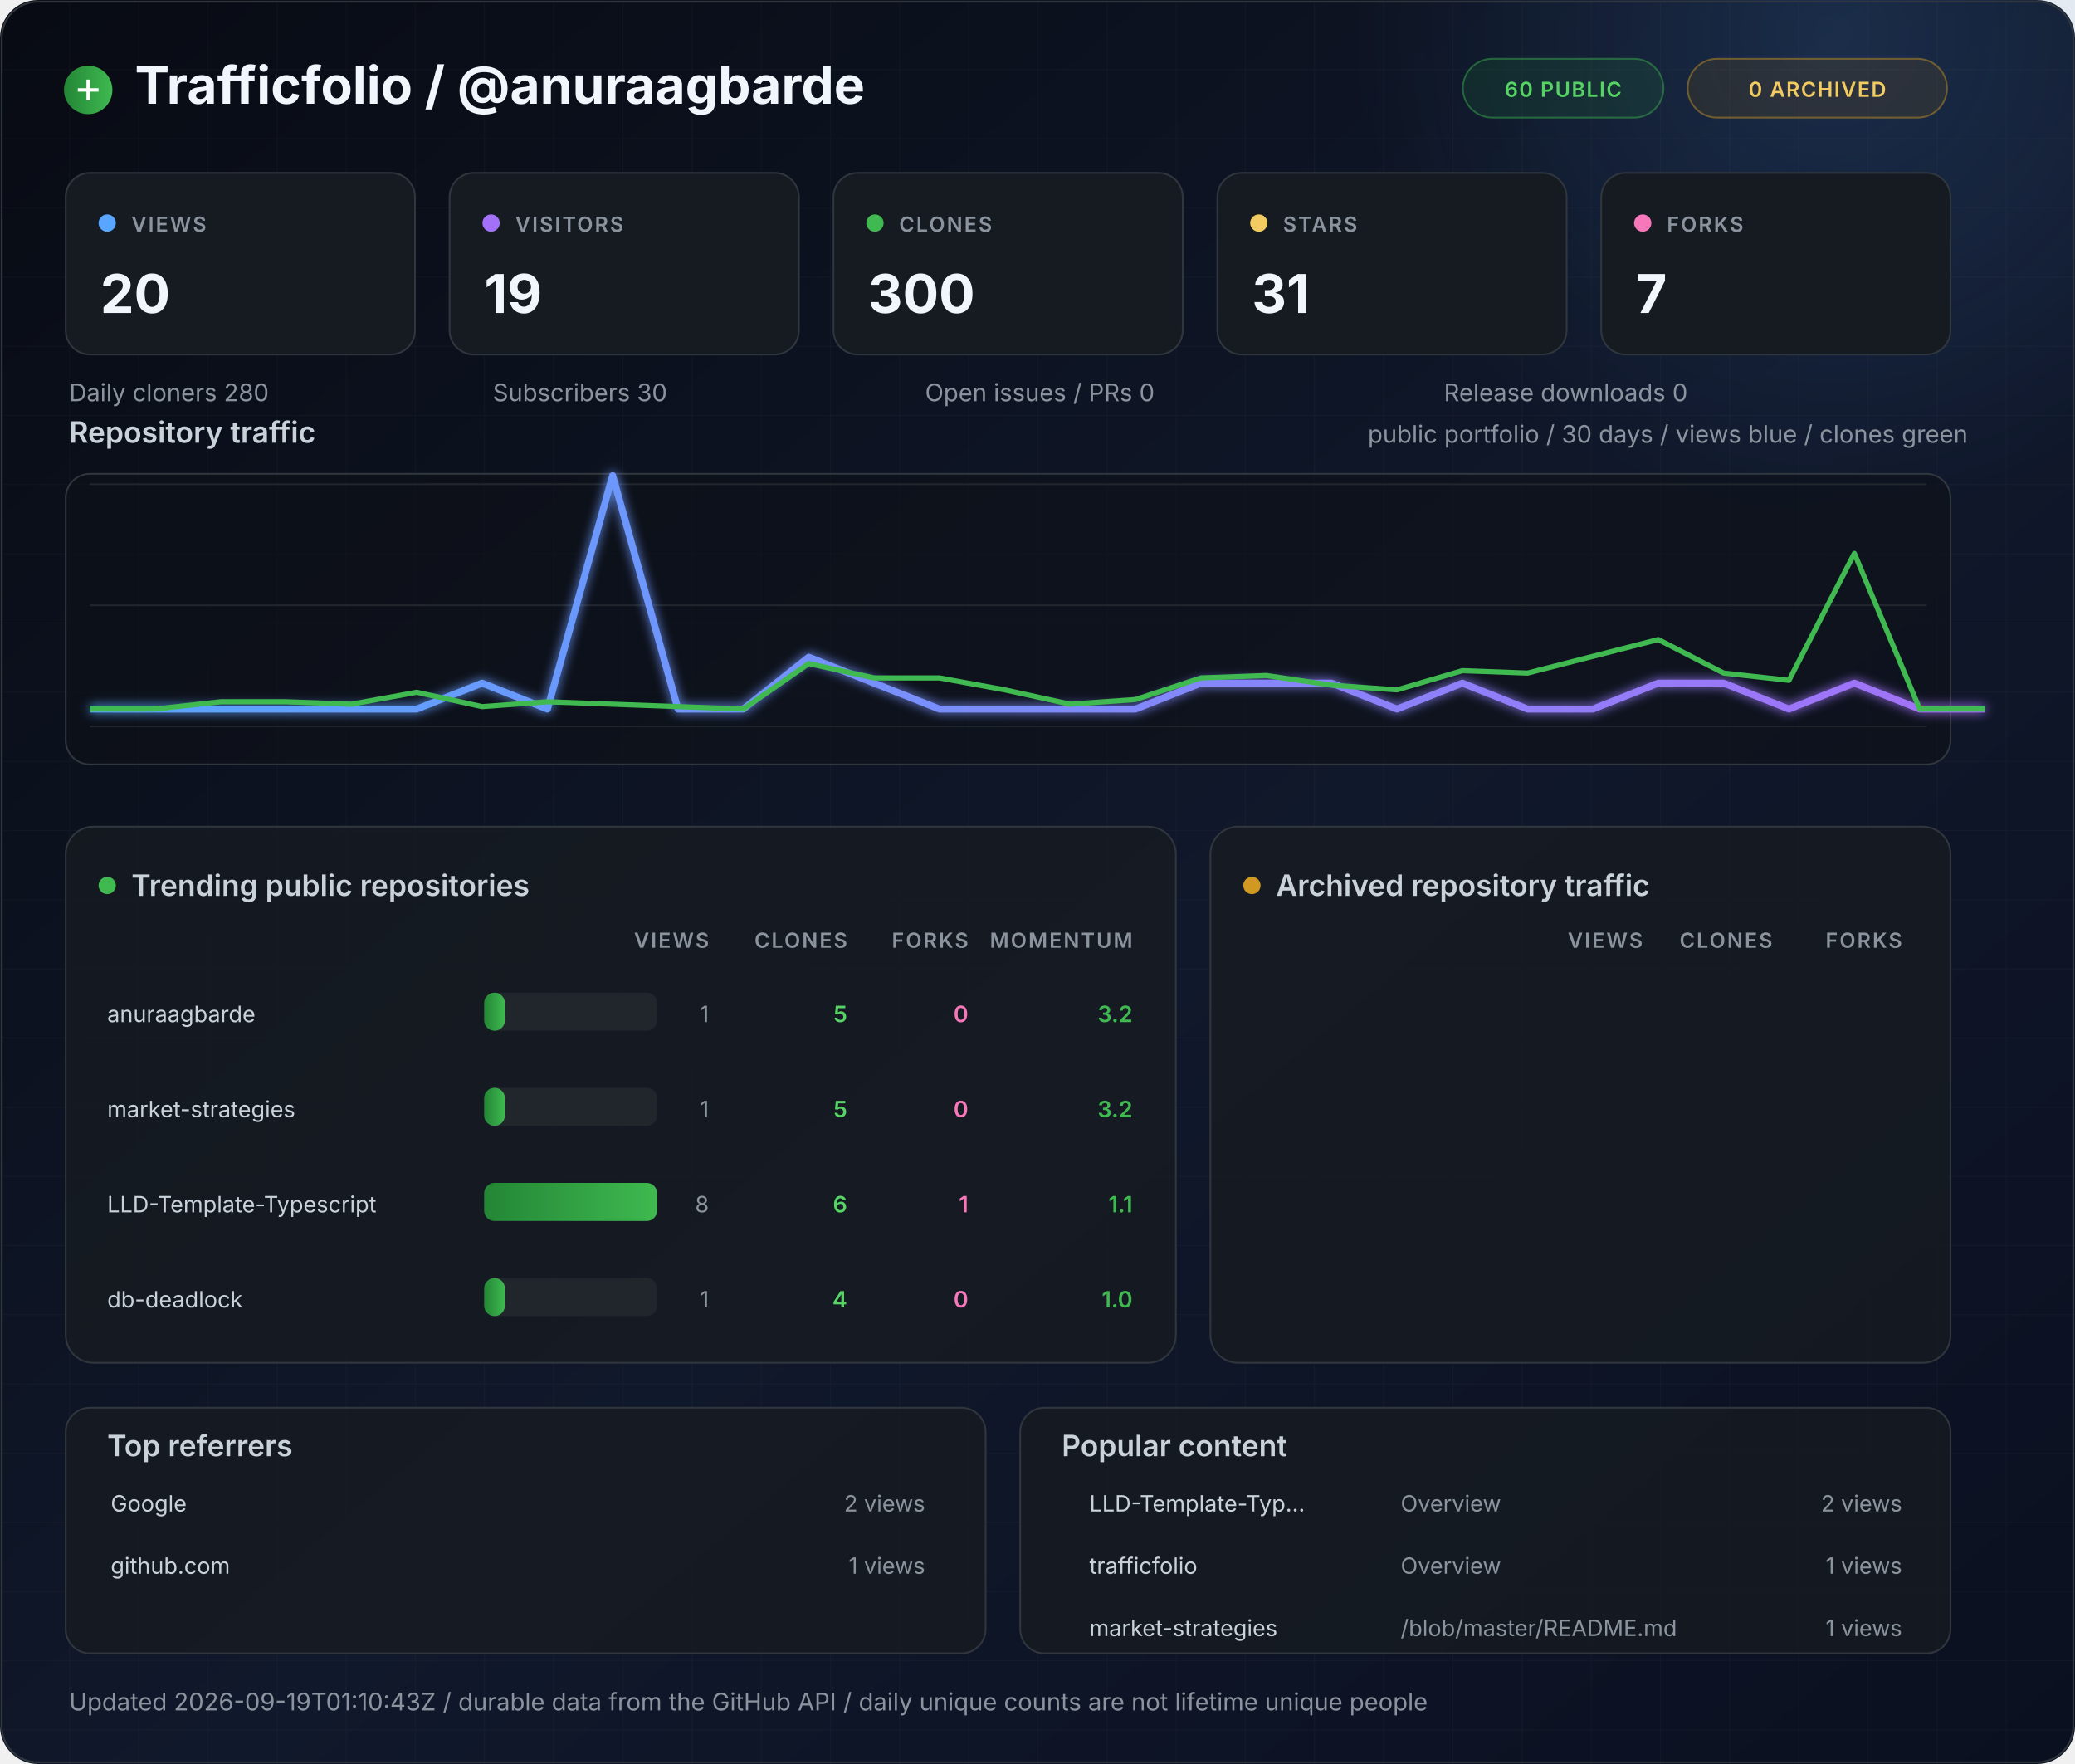
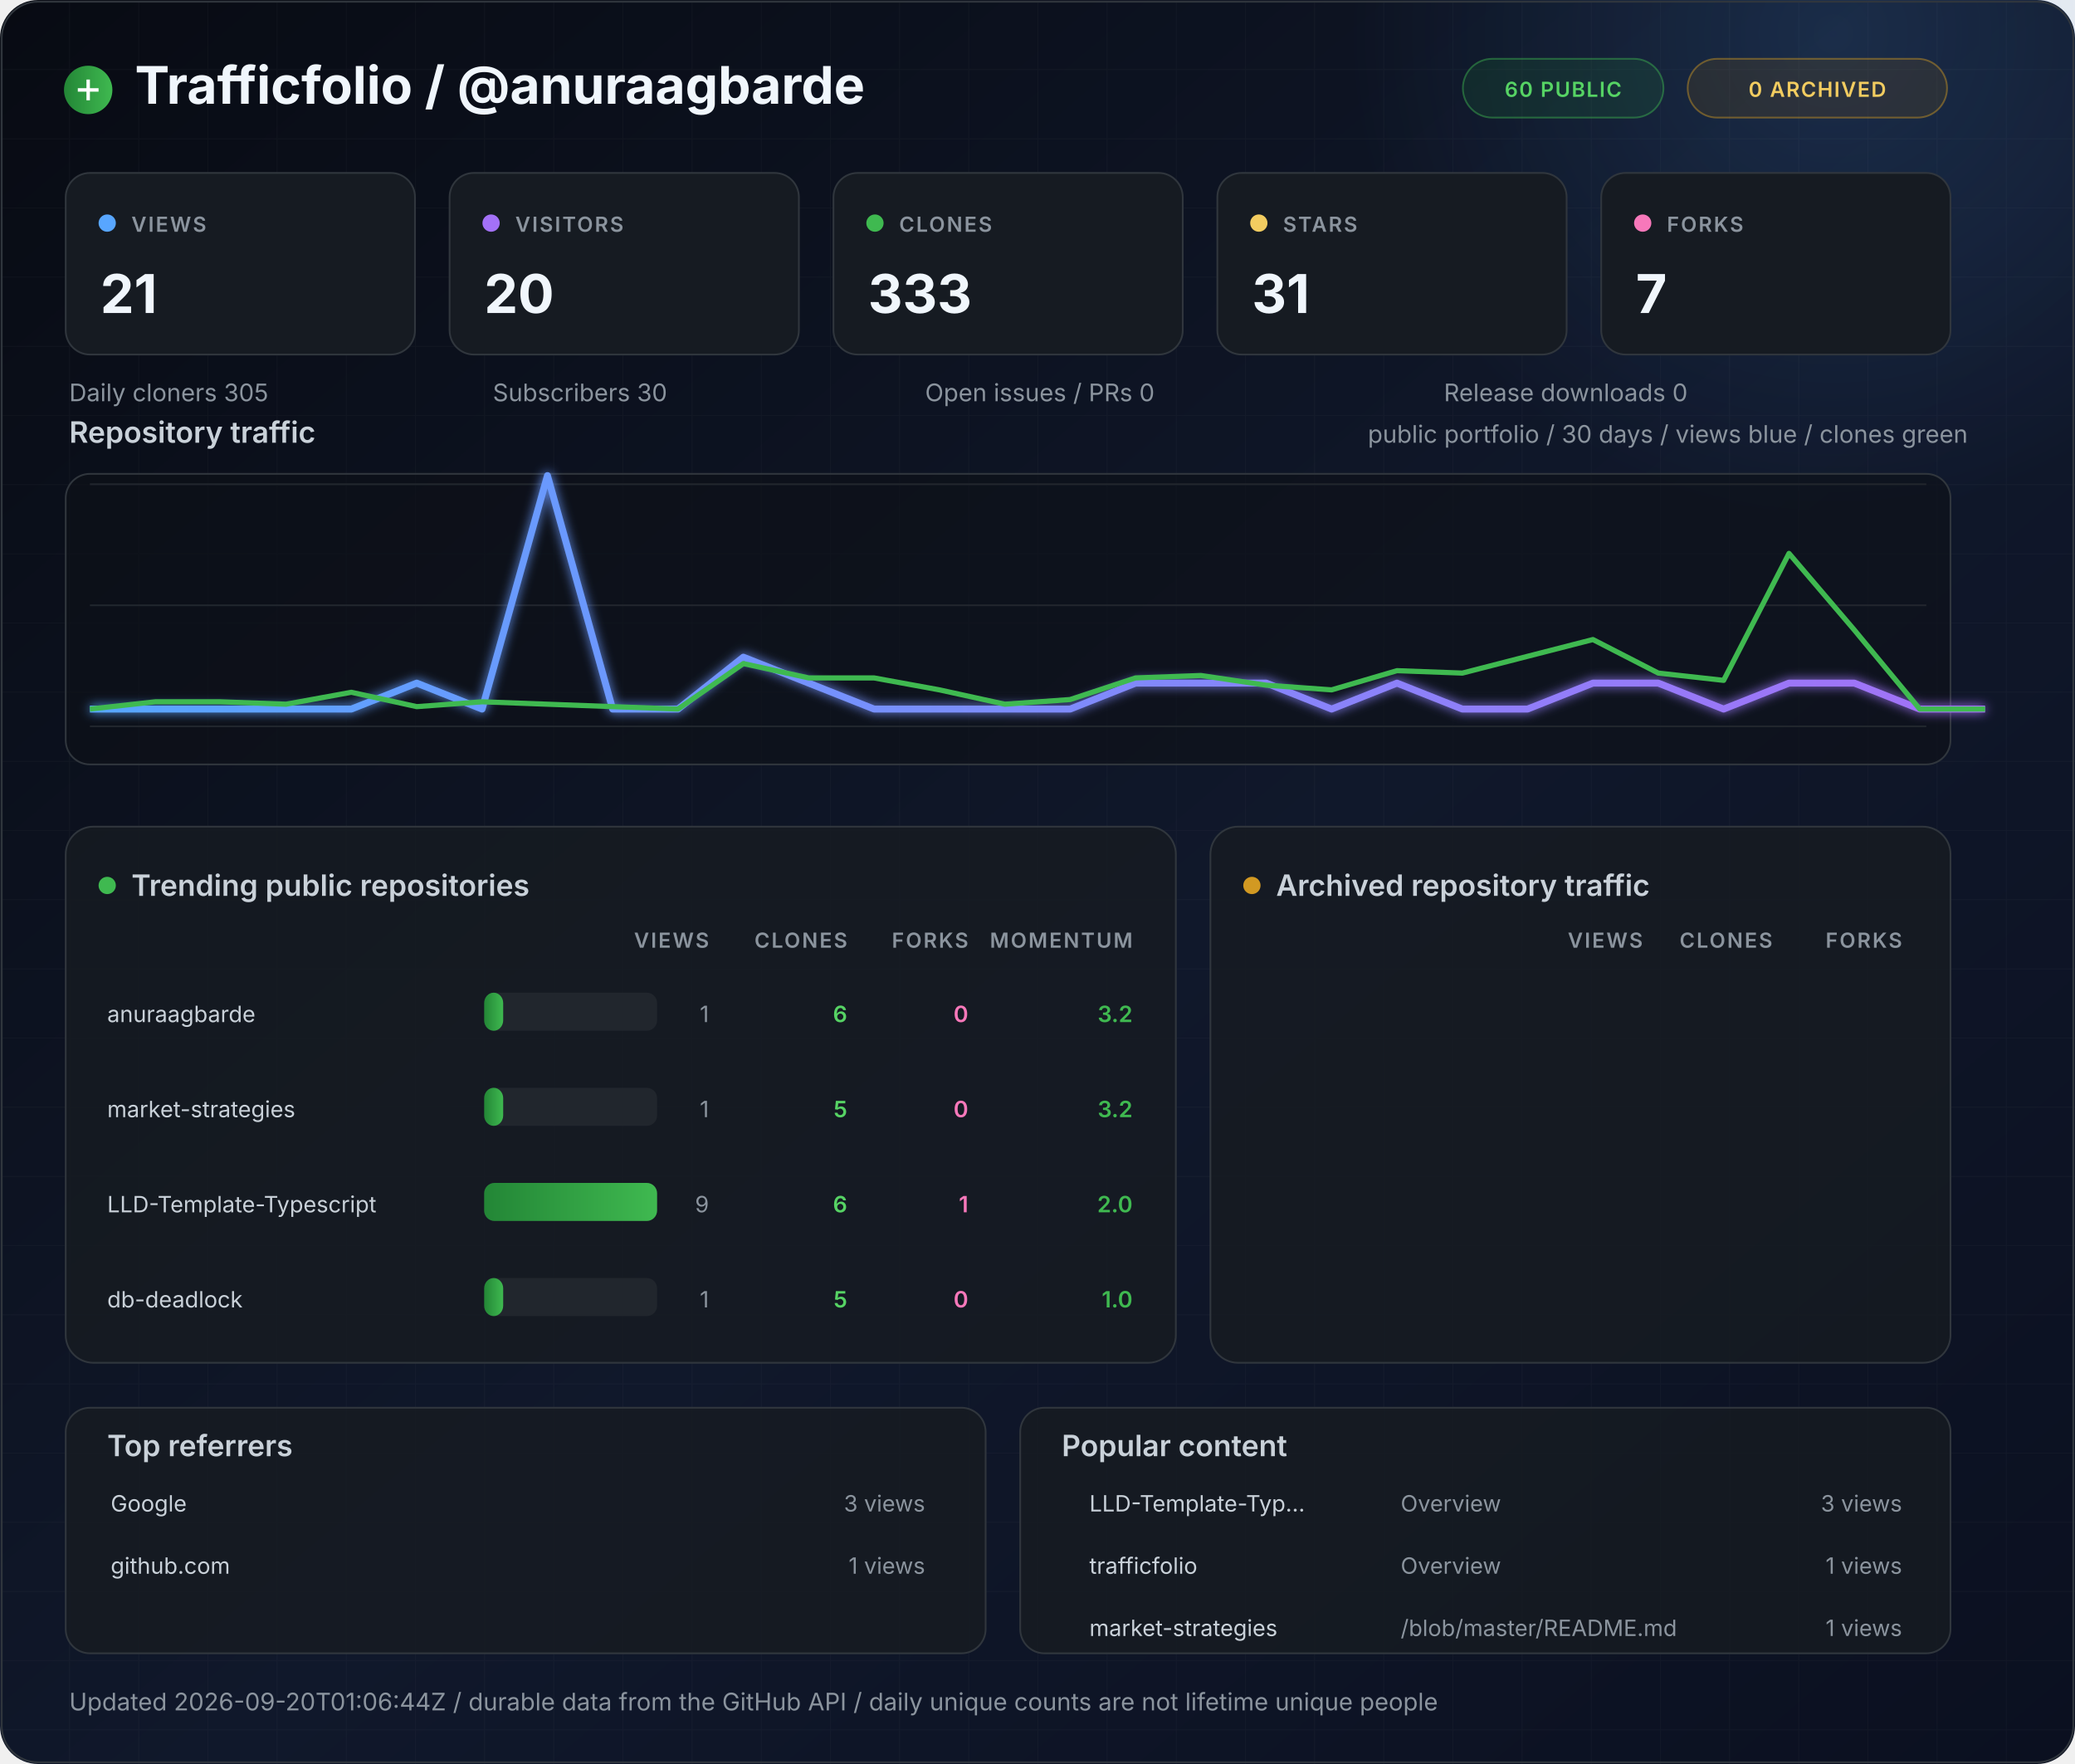
<svg xmlns="http://www.w3.org/2000/svg" width="1200" height="1020" viewBox="0 0 1200 1020" role="img" aria-label="Trafficfolio GitHub analytics dashboard for anuraagbarde">
  <defs>
    <linearGradient id="bg" x1="0" y1="0" x2="1" y2="1">
      <stop stop-color="#080b13" />
      <stop offset=".55" stop-color="#10182b" />
      <stop offset="1" stop-color="#0b1020" />
    </linearGradient>
    <linearGradient id="line" x1="0" y1="0" x2="1" y2="0">
      <stop stop-color="#58a6ff" />
      <stop offset="1" stop-color="#a371f7" />
    </linearGradient>
    <linearGradient id="bar" x1="0" y1="0" x2="1" y2="0">
      <stop stop-color="#238636" />
      <stop offset="1" stop-color="#3fb950" />
    </linearGradient>
    <linearGradient id="archiveBar" x1="0" y1="0" x2="1" y2="0">
      <stop stop-color="#9e6a03" />
      <stop offset="1" stop-color="#f2cc60" />
    </linearGradient>
    <radialGradient id="ambient">
      <stop stop-color="#58a6ff" stop-opacity=".16" />
      <stop offset="1" stop-color="#58a6ff" stop-opacity="0" />
    </radialGradient>
    <pattern id="grid" width="40" height="40" patternUnits="userSpaceOnUse">
      <path d="M40 0H0V40" fill="none" stroke="#ffffff" stroke-opacity=".025" />
    </pattern>
    <filter id="glow">
      <feGaussianBlur stdDeviation="3" result="b" />
      <feMerge>
        <feMergeNode in="b" />
        <feMergeNode in="SourceGraphic" />
      </feMerge>
    </filter>
    <style>
    .title{font:750 30px -apple-system,BlinkMacSystemFont,"Segoe UI",sans-serif;fill:#f0f6fc}
    .subtitle{font:14px -apple-system,BlinkMacSystemFont,"Segoe UI",sans-serif;fill:#8b949e}
    .label{font:600 12px -apple-system,BlinkMacSystemFont,"Segoe UI",sans-serif;fill:#8b949e;letter-spacing:1px}
    .metric{font:700 31px -apple-system,BlinkMacSystemFont,"Segoe UI",sans-serif;fill:#f0f6fc}
    .section{font:600 17px -apple-system,BlinkMacSystemFont,"Segoe UI",sans-serif;fill:#c9d1d9}
    .repo,.value,.trend,.archive,.clone,.fork{font:13px -apple-system,BlinkMacSystemFont,"Segoe UI",sans-serif;fill:#c9d1d9}
    .value{fill:#8b949e} .trend{fill:#3fb950;font-weight:600} .archive{fill:#d29922}
    .clone{fill:#56d364;font-weight:600} .fork{fill:#f778ba;font-weight:600}
    .pill{font:600 12px -apple-system,BlinkMacSystemFont,"Segoe UI",sans-serif;letter-spacing:.7px}
  </style>
  </defs>
  <rect width="1200" height="1020" rx="22" fill="url(#bg)" />
  <rect width="1200" height="1020" rx="22" fill="url(#grid)" />
  <circle cx="1060" cy="20" r="280" fill="url(#ambient)" />
  <rect x="1" y="1" width="1198" height="1018" rx="21" fill="none" stroke="#30363d" />
  <circle cx="51" cy="52" r="14" fill="url(#bar)" />
  <path d="M45 52h12M51 46v12" stroke="#fff" stroke-width="2" />
  <text x="78" y="60" class="title">Trafficfolio / @anuraagbarde</text>
  <rect x="846" y="34" width="116" height="34" rx="17" fill="#238636" fill-opacity=".16" stroke="#3fb950" stroke-opacity=".45" />
  <text x="904" y="56" text-anchor="middle" class="pill" fill="#56d364">60 PUBLIC</text>
  <rect x="976" y="34" width="150" height="34" rx="17" fill="#9e6a03" fill-opacity=".14" stroke="#d29922" stroke-opacity=".45" />
  <text x="1051" y="56" text-anchor="middle" class="pill" fill="#f2cc60">0 ARCHIVED</text>
  <rect x="38" y="100" width="202" height="105" rx="14" fill="#161b22" stroke="#30363d" />
  <circle cx="62" cy="129" r="5" fill="#58a6ff" />
  <text x="76" y="134" class="label">VIEWS</text>
-   <text x="58" y="181" class="metric">20</text>
+   <text x="58" y="181" class="metric">21</text>
  <rect x="260" y="100" width="202" height="105" rx="14" fill="#161b22" stroke="#30363d" />
  <circle cx="284" cy="129" r="5" fill="#a371f7" />
  <text x="298" y="134" class="label">VISITORS</text>
-   <text x="280" y="181" class="metric">19</text>
+   <text x="280" y="181" class="metric">20</text>
  <rect x="482" y="100" width="202" height="105" rx="14" fill="#161b22" stroke="#30363d" />
  <circle cx="506" cy="129" r="5" fill="#3fb950" />
  <text x="520" y="134" class="label">CLONES</text>
-   <text x="502" y="181" class="metric">300</text>
+   <text x="502" y="181" class="metric">333</text>
  <rect x="704" y="100" width="202" height="105" rx="14" fill="#161b22" stroke="#30363d" />
  <circle cx="728" cy="129" r="5" fill="#f2cc60" />
  <text x="742" y="134" class="label">STARS</text>
  <text x="724" y="181" class="metric">31</text>
  <rect x="926" y="100" width="202" height="105" rx="14" fill="#161b22" stroke="#30363d" />
  <circle cx="950" cy="129" r="5" fill="#f778ba" />
  <text x="964" y="134" class="label">FORKS</text>
  <text x="946" y="181" class="metric">7</text>
-   <text x="40" y="232" class="subtitle">Daily cloners 280</text>
+   <text x="40" y="232" class="subtitle">Daily cloners 305</text>
  <text x="285" y="232" class="subtitle">Subscribers 30</text>
  <text x="535" y="232" class="subtitle">Open issues / PRs 0</text>
  <text x="835" y="232" class="subtitle">Release downloads 0</text>
  <text x="40" y="256" class="section">Repository traffic</text>
  <text x="1138" y="256" text-anchor="end" class="subtitle">public portfolio / 30 days / views blue / clones green</text>
  <rect x="38" y="274" width="1090" height="168" rx="14" fill="#0d1117" fill-opacity=".62" stroke="#30363d" />
  <line x1="52" y1="420" x2="1114" y2="420" stroke="#21262d" />
  <line x1="52" y1="350" x2="1114" y2="350" stroke="#21262d" />
  <line x1="52" y1="280" x2="1114" y2="280" stroke="#21262d" />
-   <polyline points="52.0,410.0 89.8,410.0 127.6,410.0 165.4,410.0 203.2,410.0 241.0,410.0 278.8,395.0 316.6,410.0 354.3,275.0 392.1,410.0 429.9,410.0 467.7,380.0 505.5,395.0 543.3,410.0 581.1,410.0 618.9,410.0 656.7,410.0 694.5,395.0 732.3,395.0 770.1,395.0 807.9,410.0 845.7,395.0 883.4,410.0 921.2,410.0 959.0,395.0 996.8,395.0 1034.6,410.0 1072.4,395.0 1110.2,410.0 1148.0,410.0" fill="none" stroke="url(#line)" stroke-width="4" stroke-linejoin="round" filter="url(#glow)" />
-   <polyline points="52.0,410.0 89.8,410.0 127.6,405.8 165.4,405.8 203.2,407.2 241.0,400.3 278.8,408.6 316.6,405.8 354.3,407.2 392.1,408.6 429.9,410.0 467.7,383.7 505.5,392.0 543.3,392.0 581.1,398.9 618.9,407.2 656.7,404.5 694.5,392.0 732.3,390.6 770.1,396.2 807.9,398.9 845.7,387.8 883.4,389.2 921.2,379.5 959.0,369.8 996.8,389.2 1034.6,393.4 1072.4,320.0 1110.2,410.0 1148.0,410.0" fill="none" stroke="#3fb950" stroke-width="3" stroke-linejoin="round" />
+   <polyline points="52.0,410.0 89.8,410.0 127.6,410.0 165.4,410.0 203.2,410.0 241.0,395.0 278.8,410.0 316.6,275.0 354.3,410.0 392.1,410.0 429.9,380.0 467.7,395.0 505.5,410.0 543.3,410.0 581.1,410.0 618.9,410.0 656.7,395.0 694.5,395.0 732.3,395.0 770.1,410.0 807.9,395.0 845.7,410.0 883.4,410.0 921.2,395.0 959.0,395.0 996.8,410.0 1034.6,395.0 1072.4,395.0 1110.2,410.0 1148.0,410.0" fill="none" stroke="url(#line)" stroke-width="4" stroke-linejoin="round" filter="url(#glow)" />
+   <polyline points="52.0,410.0 89.8,405.8 127.6,405.8 165.4,407.2 203.2,400.3 241.0,408.6 278.8,405.8 316.6,407.2 354.3,408.6 392.1,410.0 429.9,383.7 467.7,392.0 505.5,392.0 543.3,398.9 581.1,407.2 618.9,404.5 656.7,392.0 694.5,390.6 732.3,396.2 770.1,398.9 807.9,387.8 845.7,389.2 883.4,379.5 921.2,369.8 959.0,389.2 996.8,393.4 1034.6,320.0 1072.4,364.3 1110.2,410.0 1148.0,410.0" fill="none" stroke="#3fb950" stroke-width="3" stroke-linejoin="round" />
  <rect x="38" y="478" width="642" height="310" rx="16" fill="#161b22" fill-opacity=".82" stroke="#30363d" />
  <circle cx="62" cy="512" r="5" fill="#3fb950" />
  <text x="76" y="518" class="section">Trending public repositories</text>
  <text x="410" y="548" text-anchor="end" class="label">VIEWS</text>
  <text x="490" y="548" text-anchor="end" class="label">CLONES</text>
  <text x="560" y="548" text-anchor="end" class="label">FORKS</text>
  <text x="655" y="548" text-anchor="end" class="label">MOMENTUM</text>
  <text x="62" y="591" class="repo">anuraagbarde</text>
  <rect x="280" y="574" width="100" height="22" rx="6" fill="#21262d" />
-   <rect x="280" y="574" width="12" height="22" rx="6" fill="url(#bar)" />
+   <rect x="280" y="574" width="11" height="22" rx="6" fill="url(#bar)" />
  <text x="410" y="591" text-anchor="end" class="value">1</text>
-   <text x="490" y="591" text-anchor="end" class="clone">5</text>
+   <text x="490" y="591" text-anchor="end" class="clone">6</text>
  <text x="560" y="591" text-anchor="end" class="fork">0</text>
  <text x="655" y="591" text-anchor="end" class="trend">3.2</text>
  <text x="62" y="646" class="repo">market-strategies</text>
  <rect x="280" y="629" width="100" height="22" rx="6" fill="#21262d" />
-   <rect x="280" y="629" width="12" height="22" rx="6" fill="url(#bar)" />
+   <rect x="280" y="629" width="11" height="22" rx="6" fill="url(#bar)" />
  <text x="410" y="646" text-anchor="end" class="value">1</text>
  <text x="490" y="646" text-anchor="end" class="clone">5</text>
  <text x="560" y="646" text-anchor="end" class="fork">0</text>
  <text x="655" y="646" text-anchor="end" class="trend">3.2</text>
  <text x="62" y="701" class="repo">LLD-Template-Typescript</text>
  <rect x="280" y="684" width="100" height="22" rx="6" fill="#21262d" />
  <rect x="280" y="684" width="100" height="22" rx="6" fill="url(#bar)" />
-   <text x="410" y="701" text-anchor="end" class="value">8</text>
+   <text x="410" y="701" text-anchor="end" class="value">9</text>
  <text x="490" y="701" text-anchor="end" class="clone">6</text>
  <text x="560" y="701" text-anchor="end" class="fork">1</text>
-   <text x="655" y="701" text-anchor="end" class="trend">1.1</text>
+   <text x="655" y="701" text-anchor="end" class="trend">2.0</text>
  <text x="62" y="756" class="repo">db-deadlock</text>
  <rect x="280" y="739" width="100" height="22" rx="6" fill="#21262d" />
-   <rect x="280" y="739" width="12" height="22" rx="6" fill="url(#bar)" />
+   <rect x="280" y="739" width="11" height="22" rx="6" fill="url(#bar)" />
  <text x="410" y="756" text-anchor="end" class="value">1</text>
-   <text x="490" y="756" text-anchor="end" class="clone">4</text>
+   <text x="490" y="756" text-anchor="end" class="clone">5</text>
  <text x="560" y="756" text-anchor="end" class="fork">0</text>
  <text x="655" y="756" text-anchor="end" class="trend">1.0</text>
  <rect x="700" y="478" width="428" height="310" rx="16" fill="#161b22" fill-opacity=".82" stroke="#30363d" />
  <circle cx="724" cy="512" r="5" fill="#d29922" />
  <text x="738" y="518" class="section">Archived repository traffic</text>
  <text x="950" y="548" text-anchor="end" class="label">VIEWS</text>
  <text x="1025" y="548" text-anchor="end" class="label">CLONES</text>
  <text x="1100" y="548" text-anchor="end" class="label">FORKS</text>
  <rect x="38" y="814" width="532" height="142" rx="14" fill="#161b22" fill-opacity=".82" stroke="#30363d" />
  <text x="62" y="842" class="section">Top referrers</text>
  <text x="64" y="874" class="repo">Google</text>
-   <text x="535" y="874" text-anchor="end" class="value">2 views</text>
+   <text x="535" y="874" text-anchor="end" class="value">3 views</text>
  <text x="64" y="910" class="repo">github.com</text>
  <text x="535" y="910" text-anchor="end" class="value">1 views</text>
  <rect x="590" y="814" width="538" height="142" rx="14" fill="#161b22" fill-opacity=".82" stroke="#30363d" />
  <text x="614" y="842" class="section">Popular content</text>
  <text x="630" y="874" class="repo">LLD-Template-Typ...</text>
  <text x="810" y="874" class="value">Overview</text>
-   <text x="1100" y="874" text-anchor="end" class="value">2 views</text>
+   <text x="1100" y="874" text-anchor="end" class="value">3 views</text>
  <text x="630" y="910" class="repo">trafficfolio</text>
  <text x="810" y="910" class="value">Overview</text>
  <text x="1100" y="910" text-anchor="end" class="value">1 views</text>
  <text x="630" y="946" class="repo">market-strategies</text>
  <text x="810" y="946" class="value">/blob/master/README.md</text>
  <text x="1100" y="946" text-anchor="end" class="value">1 views</text>
-   <text x="40" y="989" class="subtitle">Updated 2026-09-19T01:10:43Z / durable data from the GitHub API / daily unique counts are not lifetime unique people</text>
+   <text x="40" y="989" class="subtitle">Updated 2026-09-20T01:06:44Z / durable data from the GitHub API / daily unique counts are not lifetime unique people</text>
</svg>
